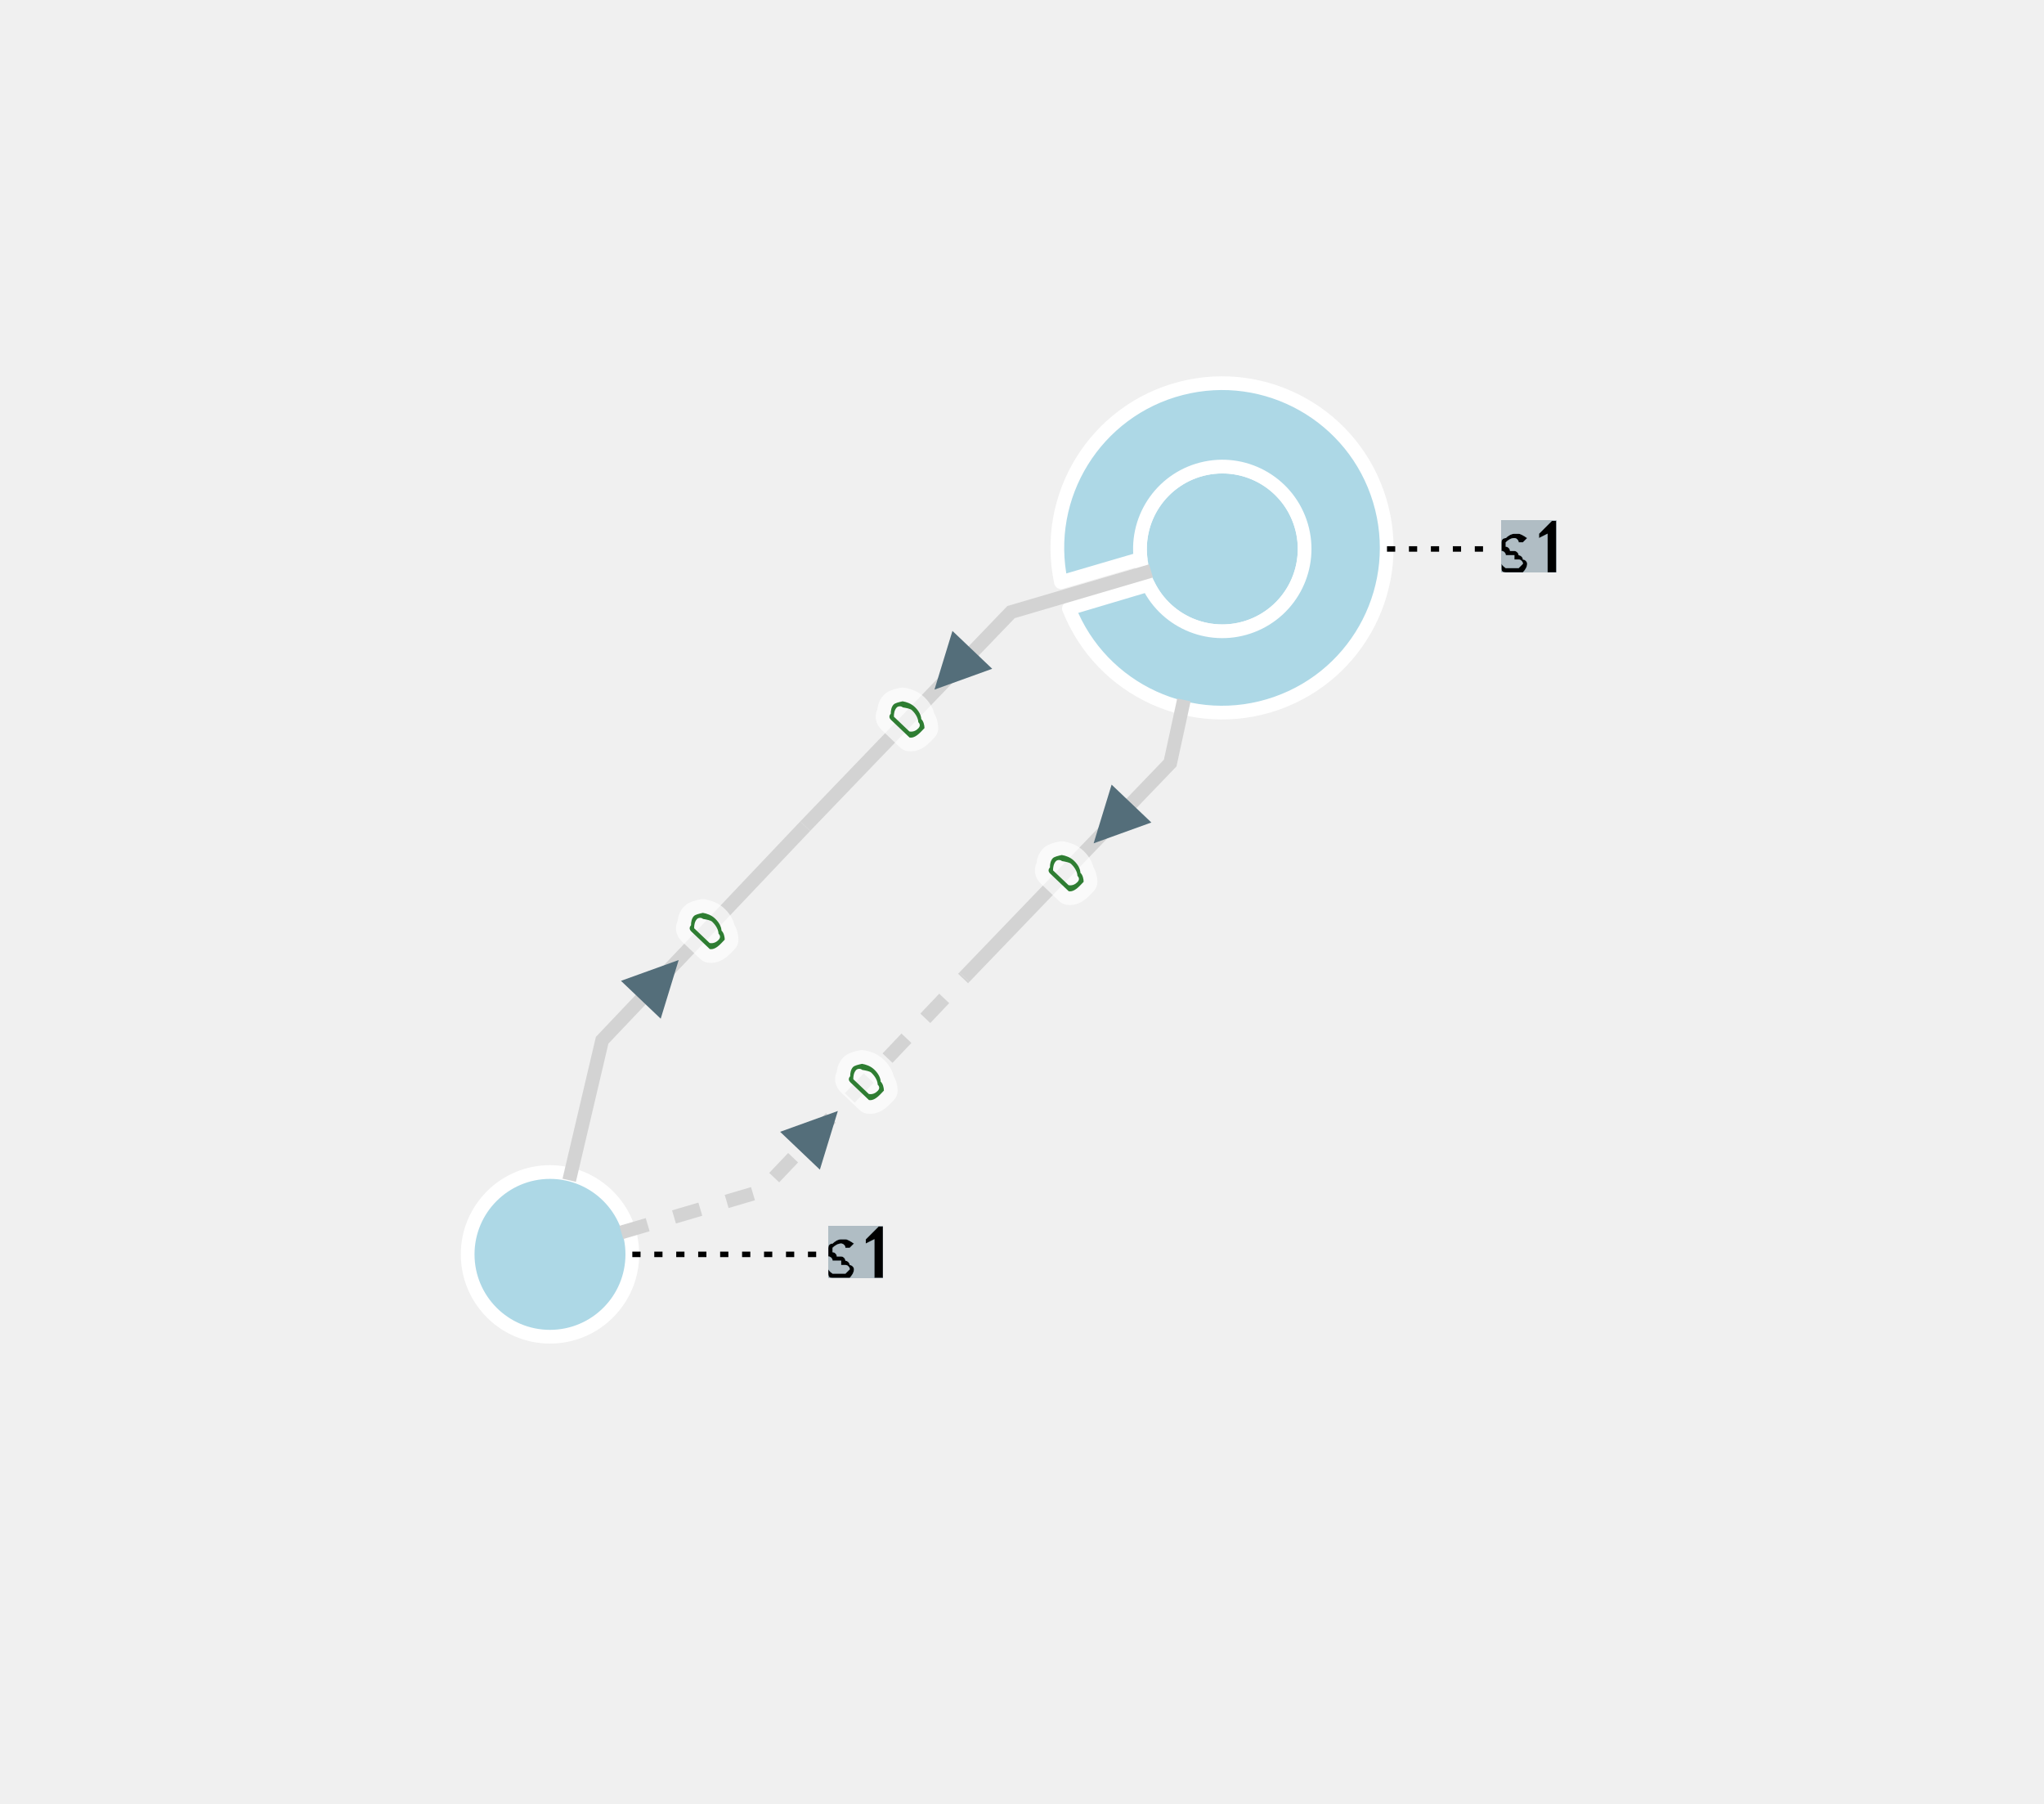
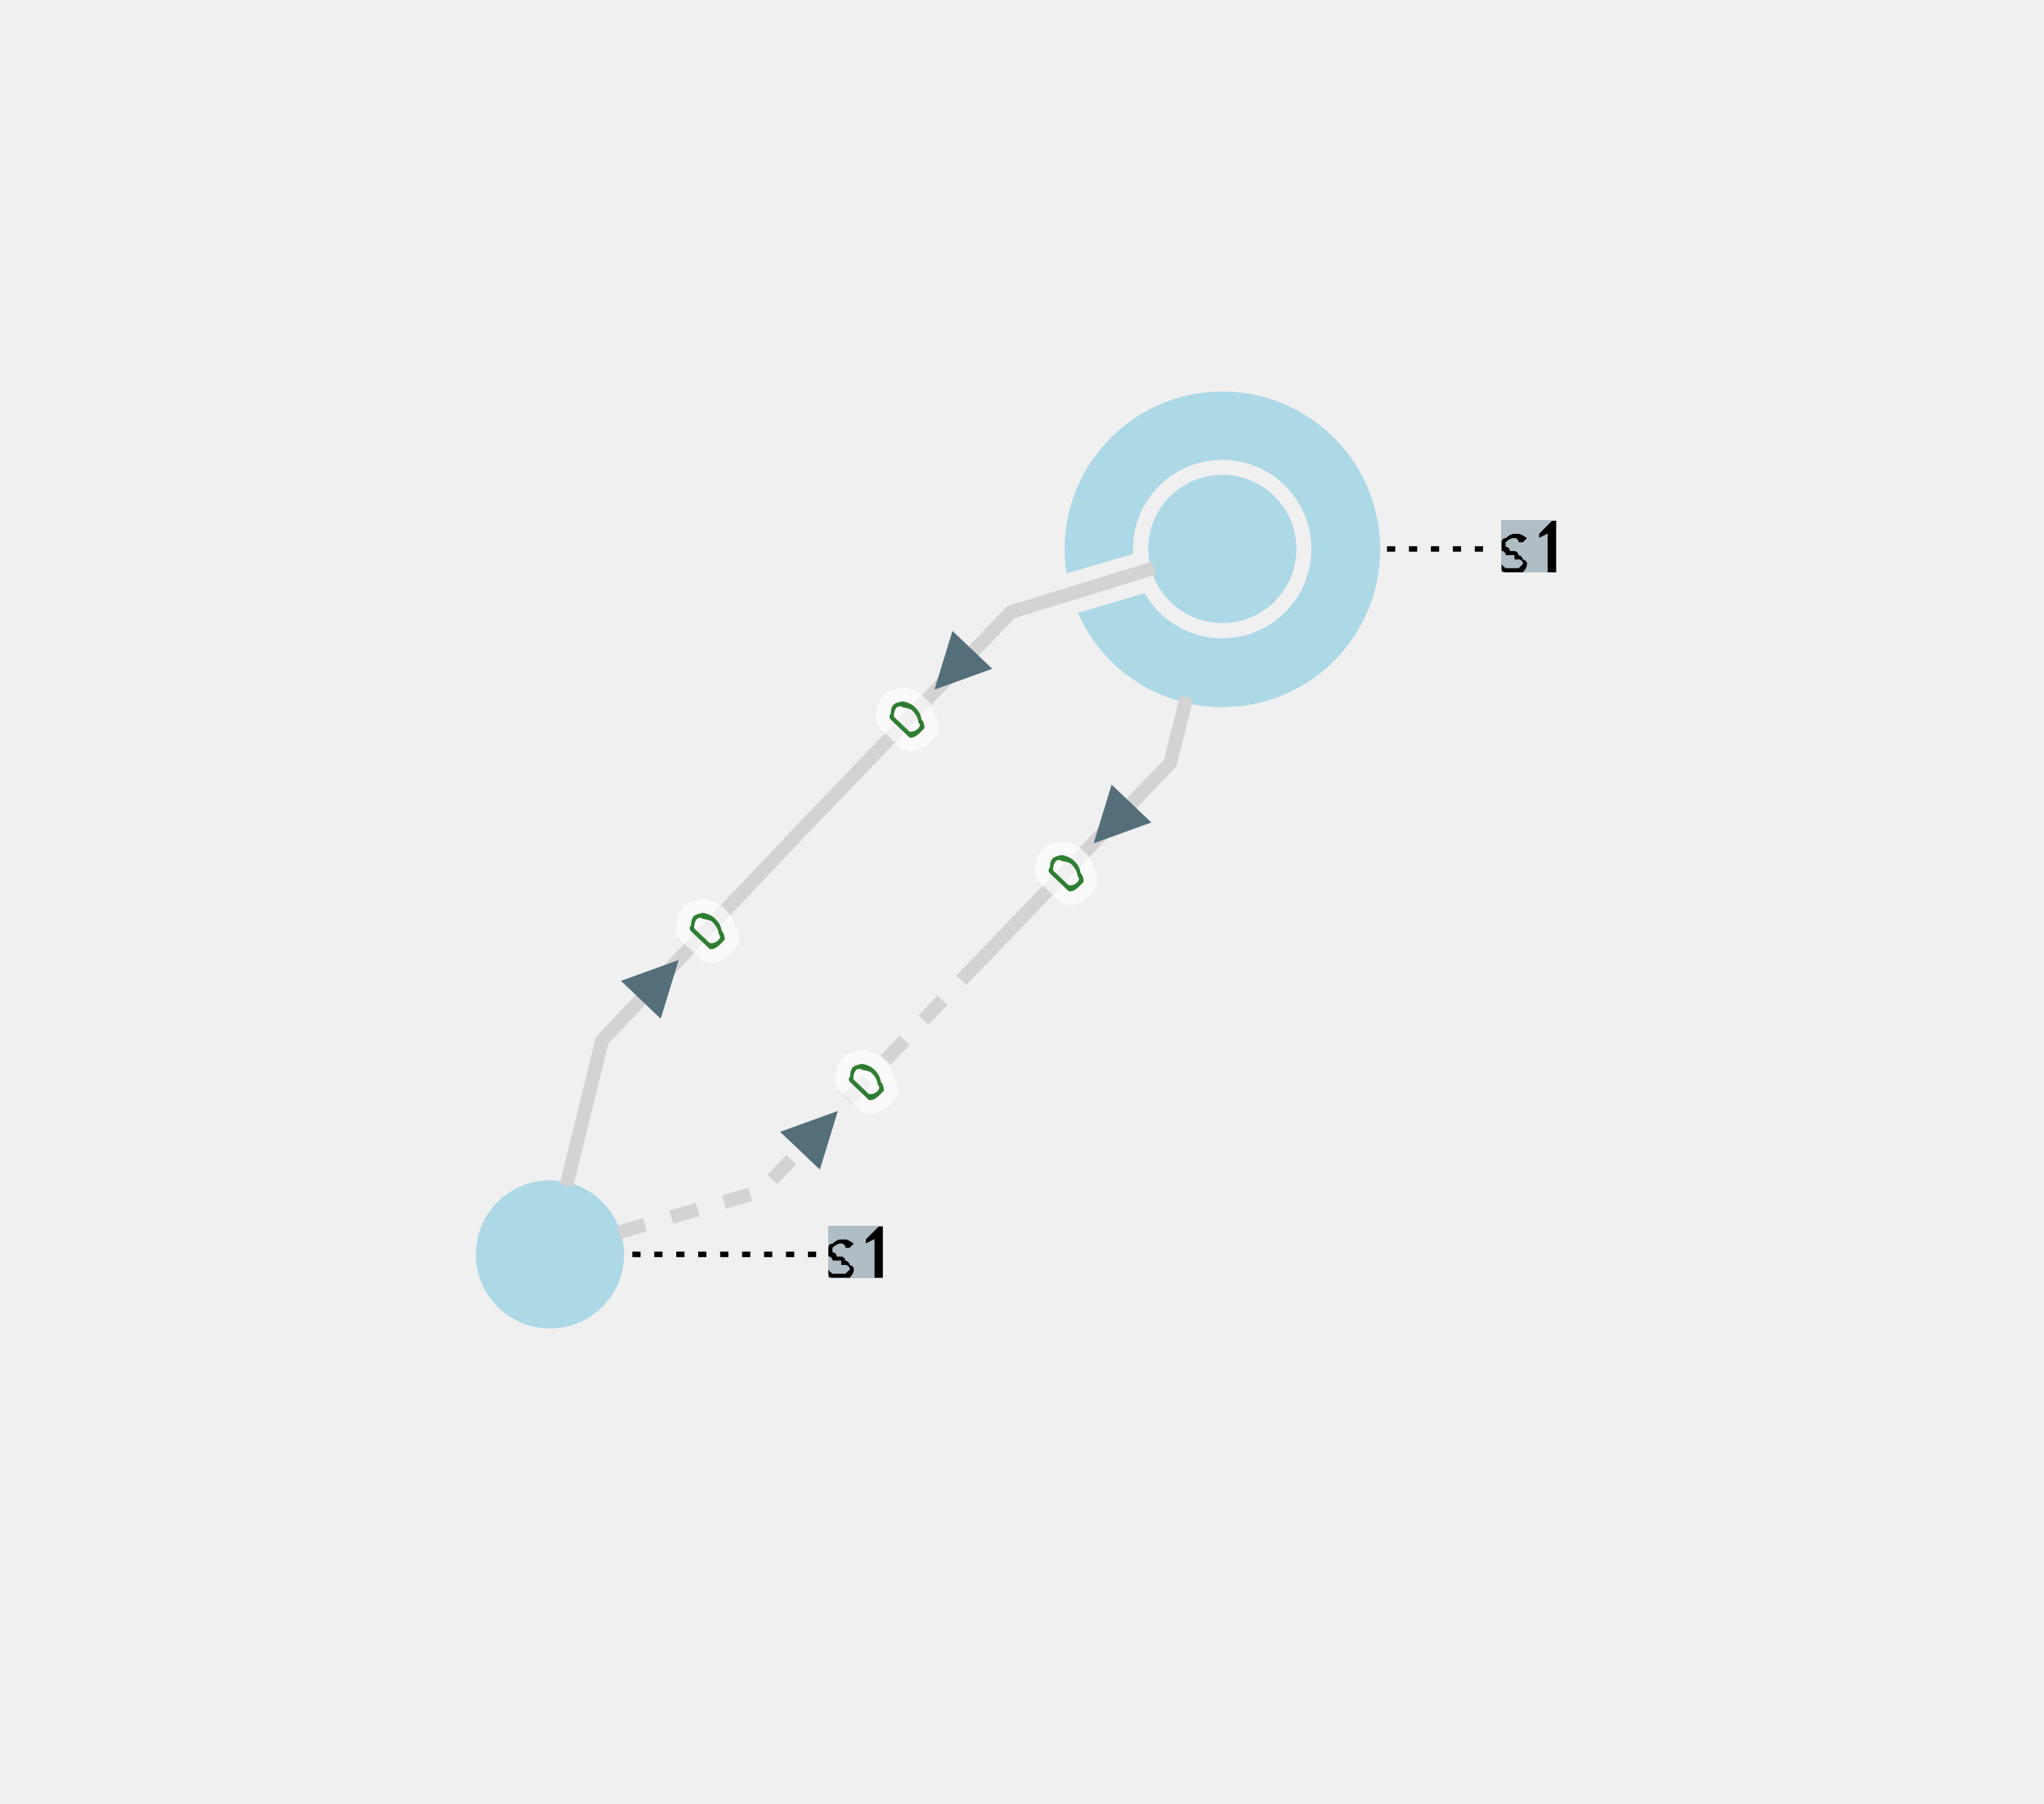
<svg xmlns="http://www.w3.org/2000/svg" width="800.00" height="705.66" viewBox="-2.85 -2.89 7.44 6.57">
  <style>
.nad-branch-edges polyline, .nad-branch-edges path {stroke: var(--nad-vl-color, lightgrey); stroke-width: 0.05; fill: none}
.nad-branch-edges circle {stroke: var(--nad-vl-color, lightgrey); stroke-width: 0.05; fill: none}
.nad-3wt-edges polyline {stroke: var(--nad-vl-color, lightgrey); stroke-width: 0.05; fill: none}
.nad-text-edges {stroke: black; stroke-width: 0.02; stroke-dasharray: .03,.05}
.nad-branch-edges .nad-disconnected polyline {stroke-dasharray: .1,.1}
- .nad-vl-nodes circle, .nad-vl-nodes path {fill: var(--nad-vl-color, lightblue); stroke-width: 0.05; stroke: white; stroke-linejoin:round}
+ .nad-vl-nodes circle, .nad-vl-nodes path {fill: var(--nad-vl-color, lightblue)}
.nad-vl-nodes circle.nad-unknown-busnode {stroke: lightgrey; stroke-dasharray: .05,.05; fill: none}
.nad-hvdc-edge polyline.nad-hvdc {stroke: grey; stroke-width: 0.2}
.nad-3wt-nodes circle {stroke: var(--nad-vl-color, lightgrey); stroke-width: 0.05; fill: none}
.nad-state-out .nad-arrow-in {visibility: hidden}
.nad-state-in .nad-arrow-out {visibility: hidden}
.nad-active path {stroke: none; fill: #546e7a}
.nad-active {visibility: visible}
.nad-reactive {visibility: hidden}
.nad-reactive path {stroke: none; fill: #0277bd}
.nad-text-background {flood-color: #90a4aeaa}
.nad-text-nodes {font: 0.25px "Verdana"; fill: black}
.nad-edge-infos text {font: 0.2px "Verdana"; dominant-baseline:middle; stroke: #FFFFFFAA; stroke-width: 0.1; stroke-linejoin:round; paint-order: stroke}
.nad-edge-infos .nad-state-in text {fill: #b71c1c}
.nad-edge-infos .nad-state-out text {fill: #2e7d32}
.nad-vl0to30 {--nad-vl-color: #AFB42B}
.nad-vl30to50 {--nad-vl-color: #EF9A9A}
.nad-vl50to70 {--nad-vl-color: #9C27B0}
.nad-vl70to120 {--nad-vl-color: #E65100}
.nad-vl120to180 {--nad-vl-color: #00ACC1}
.nad-vl180to300 {--nad-vl-color: #2E7D32}
.nad-vl300to500 {--nad-vl-color: #D32F2F}
.nad-branch-edges .nad-overload polyline, .nad-branch-edges .nad-overload path {animation: line-blink 3s infinite}
.nad-vl-nodes .nad-overvoltage {animation: node-over-blink 3s infinite}
.nad-vl-nodes .nad-undervoltage {animation: node-under-blink 3s infinite}

@keyframes line-blink {
  0%, 80%, 100% {stroke: var(--nad-vl-color, black); stroke-width: 0.05}
  40% {stroke: #FFEB3B; stroke-width: 0.15}
}
@keyframes node-over-blink {
-   0%, 80%, 100% {stroke: white; stroke-width: 0.05}
+   0%, 80%, 100% {stroke: white; stroke-width: 0}
  40% {stroke: #ff5722; stroke-width: 0.15}
}
@keyframes node-under-blink {
-   0%, 80%, 100% {stroke: white; stroke-width: 0.05}
+   0%, 80%, 100% {stroke: white; stroke-width: 0}
  40% {stroke: #00BCD4; stroke-width: 0.15}
}
</style>
  <defs>
    <filter id="textBgFilter" x="0" y="0" width="1" height="1">
      <feFlood class="nad-text-background" />
      <feComposite in="SourceGraphic" operator="over" />
    </filter>
  </defs>
  <g class="nad-vl-nodes">
    <g transform="translate(1.60,-0.89)" id="0" class="nad-vl300to500">
-       <circle r="0.30" id="1" class="nad-overvoltage" />
-       <path d="M-0.588,0.121 A0.600,0.600 350.451 1 1 -0.559,0.217 L-0.270,0.131 A0.300,0.300 -340.901 1 0 -0.298,0.036 Z " id="2" />
+       <circle r="0.27" id="1" class="nad-overvoltage" />
+       <path d="M-0.568,0.089 A0.575,0.575 345.053 1 1 -0.526,0.233 L-0.283,0.161 A0.325,0.325 -333.556 1 0 -0.325,0.018 Z " id="2" />
    </g>
    <g transform="translate(-0.85,1.68)" id="3" class="nad-vl300to500">
-       <circle r="0.30" id="4" class="nad-undervoltage" />
+       <circle r="0.27" id="4" class="nad-undervoltage" />
    </g>
  </g>
  <g class="nad-branch-edges">
    <g id="5">
      <g class="nad-vl300to500">
-         <polyline points="1.34,-0.81 0.83,-0.66 0.08,0.12" />
+         <polyline points="1.35,-0.82 0.83,-0.66 0.08,0.12" />
        <g class="nad-edge-infos" transform="translate(0.62,-0.45)">
          <g class="nad-active nad-state-out">
            <g transform="rotate(-136.40)">
              <path class="nad-arrow-in" d="M-0.1 -0.1 H0.1 L0 0.1z" />
              <path class="nad-arrow-out" d="M-0.1 0.1 H0.1 L0 -0.1z" />
            </g>
            <text transform="rotate(-46.40)" x="-0.19" style="text-anchor:end">0</text>
          </g>
          <g class="nad-reactive nad-state-out">
            <g transform="rotate(-136.40)">
              <path class="nad-arrow-in" d="M-0.1 -0.1 H0.1 L0 0.1z" />
              <path class="nad-arrow-out" d="M-0.1 0.1 H0.1 L0 -0.1z" />
            </g>
            <text transform="rotate(-46.40)" x="-0.19" style="text-anchor:end">0</text>
          </g>
        </g>
      </g>
      <g class="nad-vl300to500">
-         <polyline points="-0.78,1.41 -0.66,0.90 0.08,0.12" />
+         <polyline points="-0.79,1.43 -0.66,0.90 0.08,0.12" />
        <g class="nad-edge-infos" transform="translate(-0.45,0.68)">
          <g class="nad-active nad-state-out">
            <g transform="rotate(43.60)">
              <path class="nad-arrow-in" d="M-0.1 -0.1 H0.1 L0 0.1z" />
              <path class="nad-arrow-out" d="M-0.1 0.1 H0.1 L0 -0.1z" />
            </g>
            <text transform="rotate(-46.40)" x="0.19">0</text>
          </g>
          <g class="nad-reactive nad-state-out">
            <g transform="rotate(43.60)">
              <path class="nad-arrow-in" d="M-0.1 -0.1 H0.1 L0 0.1z" />
              <path class="nad-arrow-out" d="M-0.1 0.1 H0.1 L0 -0.1z" />
            </g>
            <text transform="rotate(-46.40)" x="0.19">0</text>
          </g>
        </g>
      </g>
    </g>
    <g id="6">
      <g class="nad-vl300to500">
-         <polyline points="1.46,-0.34 1.41,-0.11 0.66,0.67" />
+         <polyline points="1.47,-0.35 1.41,-0.11 0.66,0.67" />
        <g class="nad-edge-infos" transform="translate(1.20,0.11)">
          <g class="nad-active nad-state-out">
            <g transform="rotate(-136.40)">
              <path class="nad-arrow-in" d="M-0.1 -0.1 H0.1 L0 0.1z" />
              <path class="nad-arrow-out" d="M-0.1 0.1 H0.1 L0 -0.1z" />
            </g>
            <text transform="rotate(-46.40)" x="-0.19" style="text-anchor:end">0</text>
          </g>
          <g class="nad-reactive nad-state-out">
            <g transform="rotate(-136.40)">
              <path class="nad-arrow-in" d="M-0.1 -0.1 H0.1 L0 0.1z" />
              <path class="nad-arrow-out" d="M-0.1 0.1 H0.1 L0 -0.1z" />
            </g>
            <text transform="rotate(-46.40)" x="-0.19" style="text-anchor:end">0</text>
          </g>
        </g>
      </g>
      <g class="nad-disconnected nad-vl300to500">
-         <polyline points="-0.59,1.60 -0.08,1.45 0.66,0.67" />
+         <polyline points="-0.60,1.60 -0.08,1.45 0.66,0.67" />
        <g class="nad-edge-infos" transform="translate(0.13,1.23)">
          <g class="nad-active nad-state-out">
            <g transform="rotate(43.60)">
              <path class="nad-arrow-in" d="M-0.1 -0.1 H0.1 L0 0.1z" />
              <path class="nad-arrow-out" d="M-0.1 0.1 H0.1 L0 -0.1z" />
            </g>
            <text transform="rotate(-46.40)" x="0.19">0</text>
          </g>
          <g class="nad-reactive nad-state-out">
            <g transform="rotate(43.60)">
              <path class="nad-arrow-in" d="M-0.1 -0.1 H0.1 L0 0.1z" />
              <path class="nad-arrow-out" d="M-0.1 0.1 H0.1 L0 -0.1z" />
            </g>
            <text transform="rotate(-46.40)" x="0.19">0</text>
          </g>
        </g>
      </g>
    </g>
  </g>
  <g class="nad-text-edges">
    <polyline id="0_edge" points="2.20,-0.89 2.60,-0.89" />
    <polyline id="3_edge" points="-0.55,1.68 0.15,1.68" />
  </g>
  <g class="nad-text-nodes">
    <text filter="url(#textBgFilter)" y="-0.89" style="dominant-baseline:middle" x="2.60">s1</text>
    <text filter="url(#textBgFilter)" y="1.68" style="dominant-baseline:middle" x="0.15">s1</text>
  </g>
</svg>
